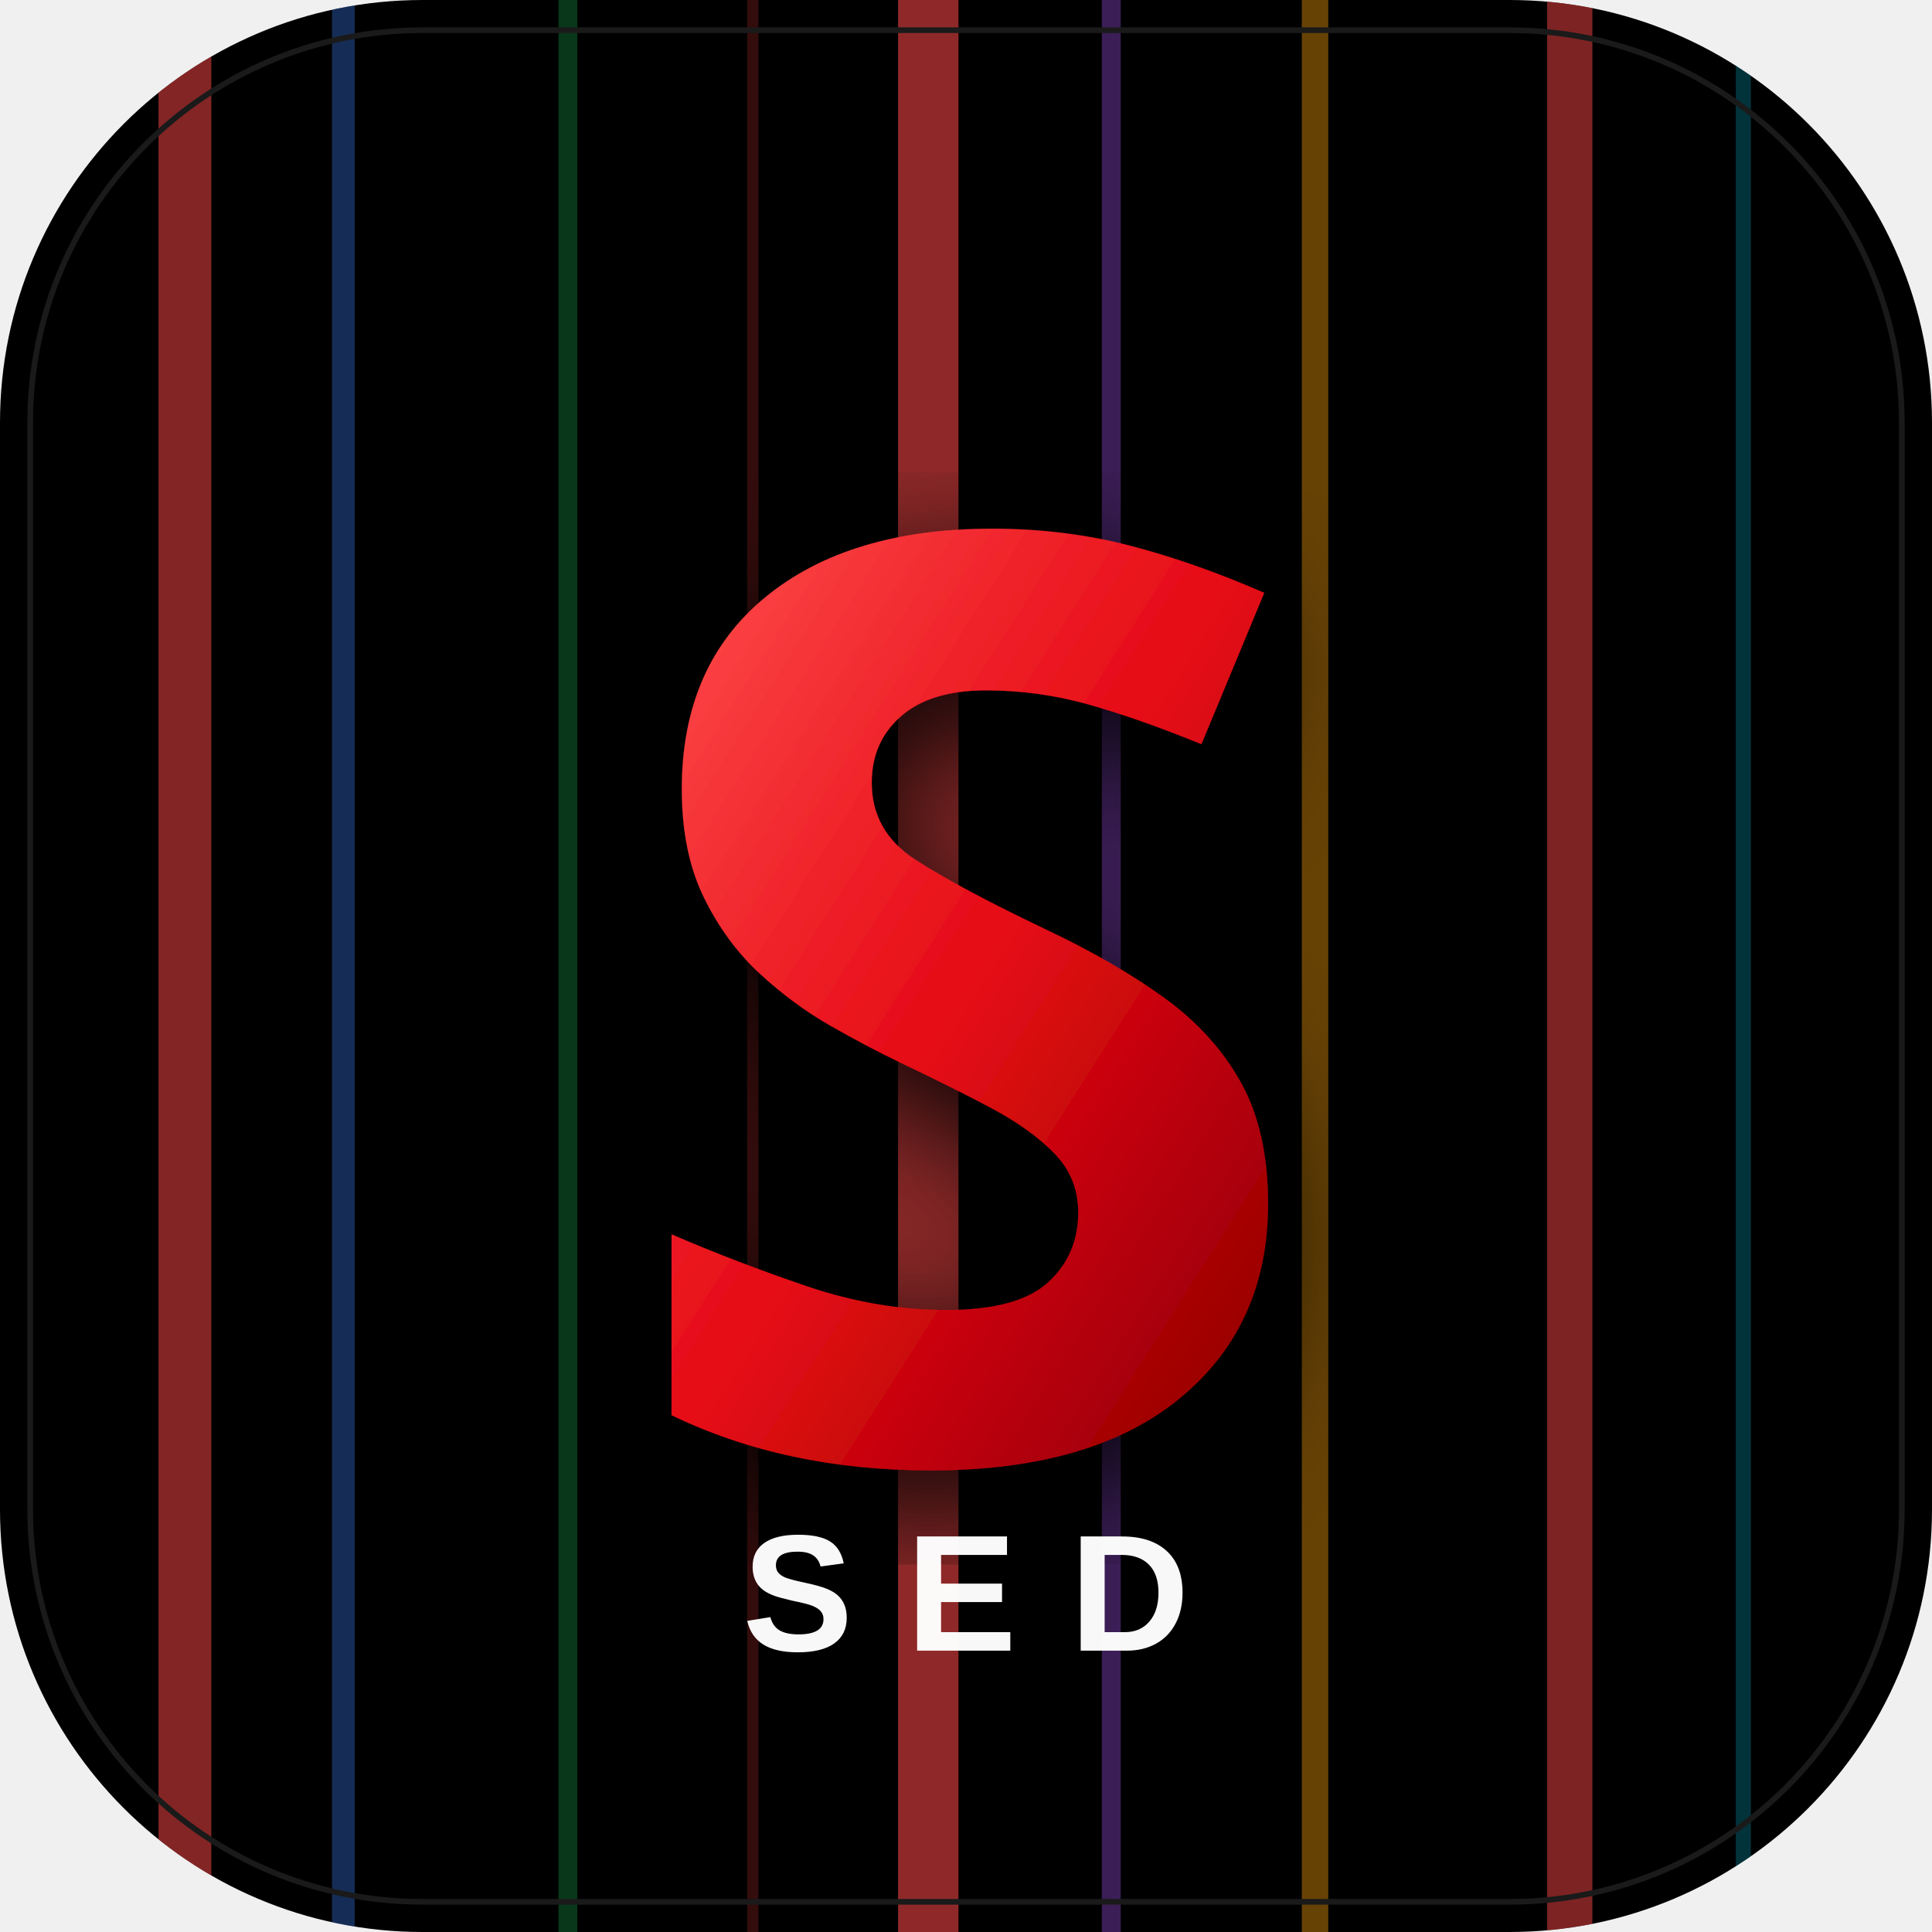
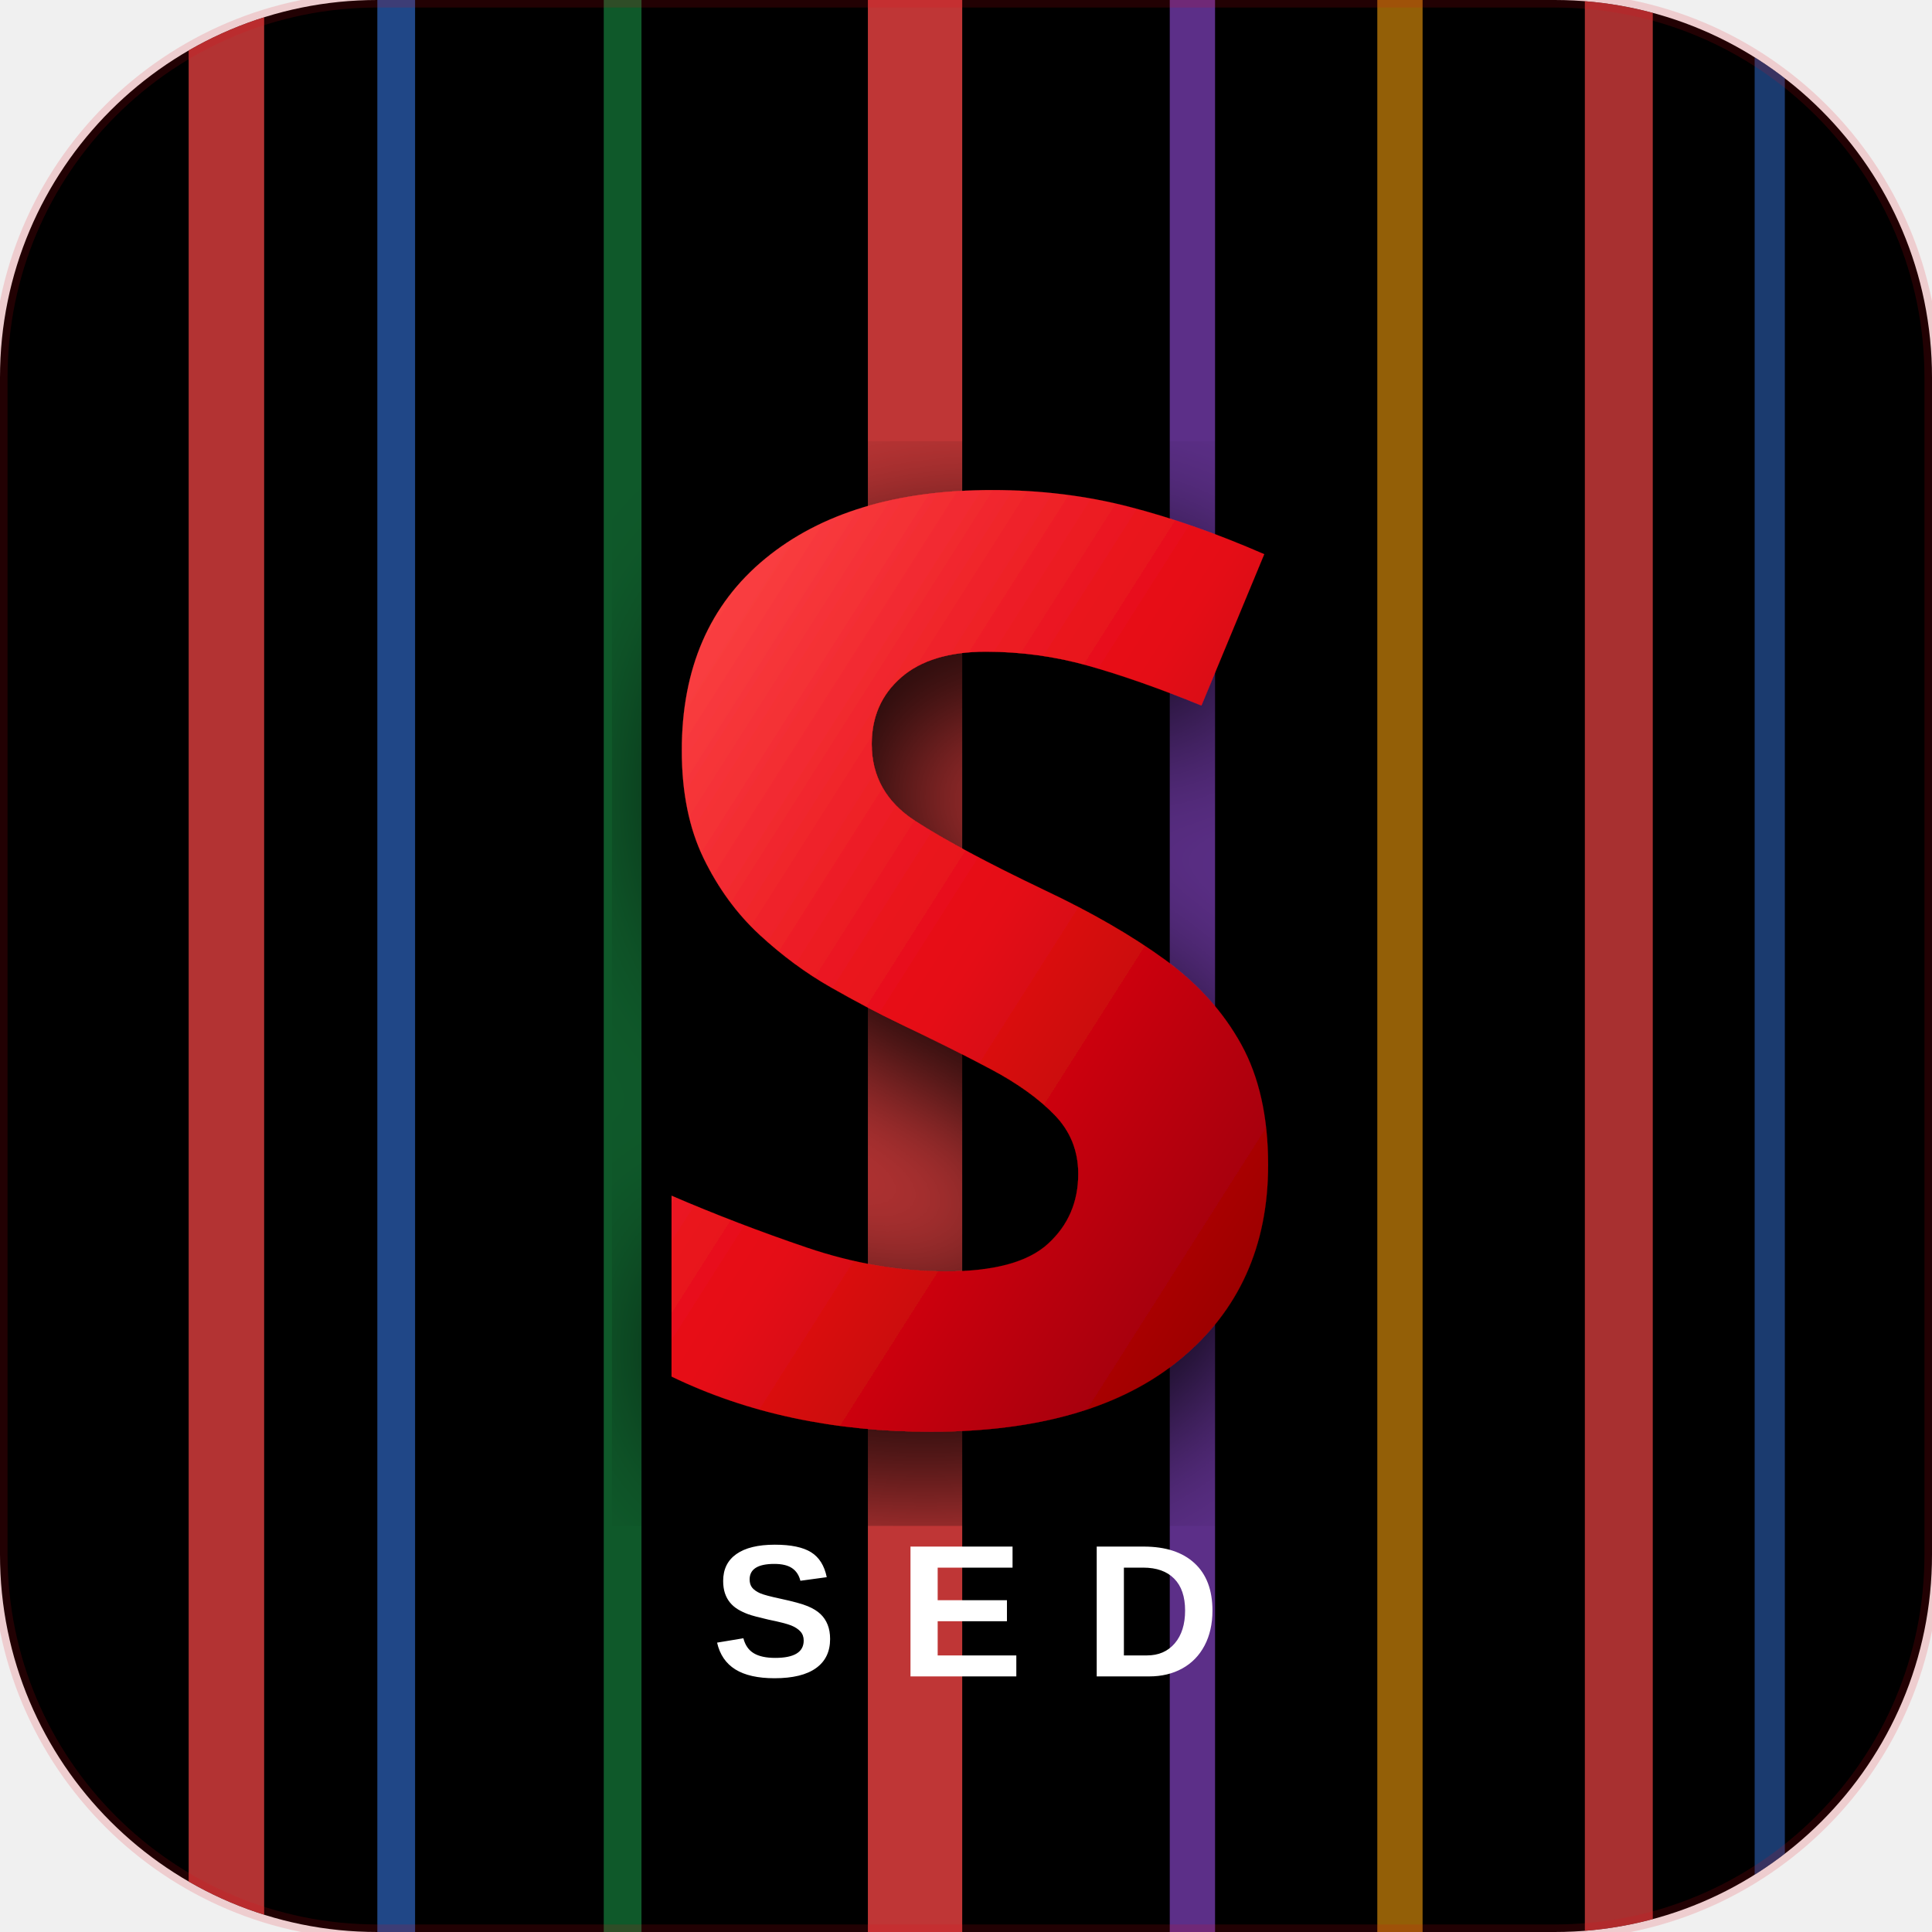
<svg xmlns="http://www.w3.org/2000/svg" width="512" height="512" viewBox="0 0 512 512">
  <defs>
    <linearGradient id="sGrad" x1="0%" y1="0%" x2="100%" y2="100%">
      <stop offset="0%" stop-color="#ff4d4d" />
      <stop offset="50%" stop-color="#e50914" />
      <stop offset="100%" stop-color="#8b0000" />
    </linearGradient>
    <filter id="shadow">
-       <feDropShadow dx="0" dy="10" stdDeviation="18" flood-color="#000" flood-opacity="0.95" />
+       <feDropShadow dx="0" dy="12" stdDeviation="20" flood-color="#000" flood-opacity="1" />
    </filter>
-     <clipPath id="appShape">
-       <rect width="512" height="512" rx="112" ry="112" />
+     <clipPath id="shape">
+       <rect width="512" height="512" rx="100" />
    </clipPath>
  </defs>
-   <rect width="512" height="512" rx="112" ry="112" fill="#000000" />
-   <g clip-path="url(#appShape)">
-     <rect x="42" y="0" width="14" height="512" fill="#ef4444" opacity="0.55" />
-     <rect x="88" y="0" width="6" height="512" fill="#3b82f6" opacity="0.35" />
-     <rect x="148" y="0" width="5" height="512" fill="#22c55e" opacity="0.28" />
-     <rect x="198" y="0" width="3" height="512" fill="#7f1d1d" opacity="0.40" />
-     <rect x="238" y="0" width="16" height="512" fill="#ef4444" opacity="0.60" />
-     <rect x="292" y="0" width="5" height="512" fill="#a855f7" opacity="0.35" />
-     <rect x="345" y="0" width="7" height="512" fill="#f59e0b" opacity="0.42" />
-     <rect x="410" y="0" width="12" height="512" fill="#ef4444" opacity="0.52" />
-     <rect x="460" y="0" width="4" height="512" fill="#06b6d4" opacity="0.28" />
+   <rect width="512" height="512" rx="100" fill="#000000" />
+   <g clip-path="url(#shape)">
+     <rect x="50" y="0" width="20" height="512" fill="#ef4444" opacity="0.75" />
+     <rect x="230" y="0" width="25" height="512" fill="#ef4444" opacity="0.80" />
+     <rect x="420" y="0" width="18" height="512" fill="#ef4444" opacity="0.70" />
+     <rect x="100" y="0" width="10" height="512" fill="#3b82f6" opacity="0.55" />
+     <rect x="465" y="0" width="8" height="512" fill="#3b82f6" opacity="0.45" />
+     <rect x="160" y="0" width="10" height="512" fill="#22c55e" opacity="0.45" />
+     <rect x="310" y="0" width="12" height="512" fill="#a855f7" opacity="0.55" />
+     <rect x="365" y="0" width="12" height="512" fill="#f59e0b" opacity="0.60" />
  </g>
-   <rect width="496" height="496" x="8" y="8" rx="104" ry="104" fill="none" stroke="#1a1a1a" stroke-width="1.5" />
-   <text x="50%" y="52%" font-family="Impact, Arial Black, sans-serif" font-weight="900" font-size="340" fill="url(#sGrad)" text-anchor="middle" dominant-baseline="middle" filter="url(#shadow)" style="letter-spacing: -10px;">S</text>
-   <text x="50%" y="83%" font-family="Arial, Helvetica, sans-serif" font-weight="800" font-size="44" fill="#ffffff" letter-spacing="14" text-anchor="middle" dominant-baseline="middle" opacity="0.97">SED</text>
+   <rect width="512" height="512" rx="100" fill="none" stroke="#e50914" stroke-width="4" opacity="0.15" />
+   <text x="50%" y="50%" font-family="Impact, Arial Black, sans-serif" font-weight="900" font-size="340" fill="url(#sGrad)" text-anchor="middle" dominant-baseline="middle" filter="url(#shadow)" style="letter-spacing: -10px;">S</text>
+   <text x="50%" y="84%" font-family="Arial, Helvetica, sans-serif" font-weight="900" font-size="50" fill="#ffffff" letter-spacing="16" text-anchor="middle" dominant-baseline="middle">SED</text>
</svg>
